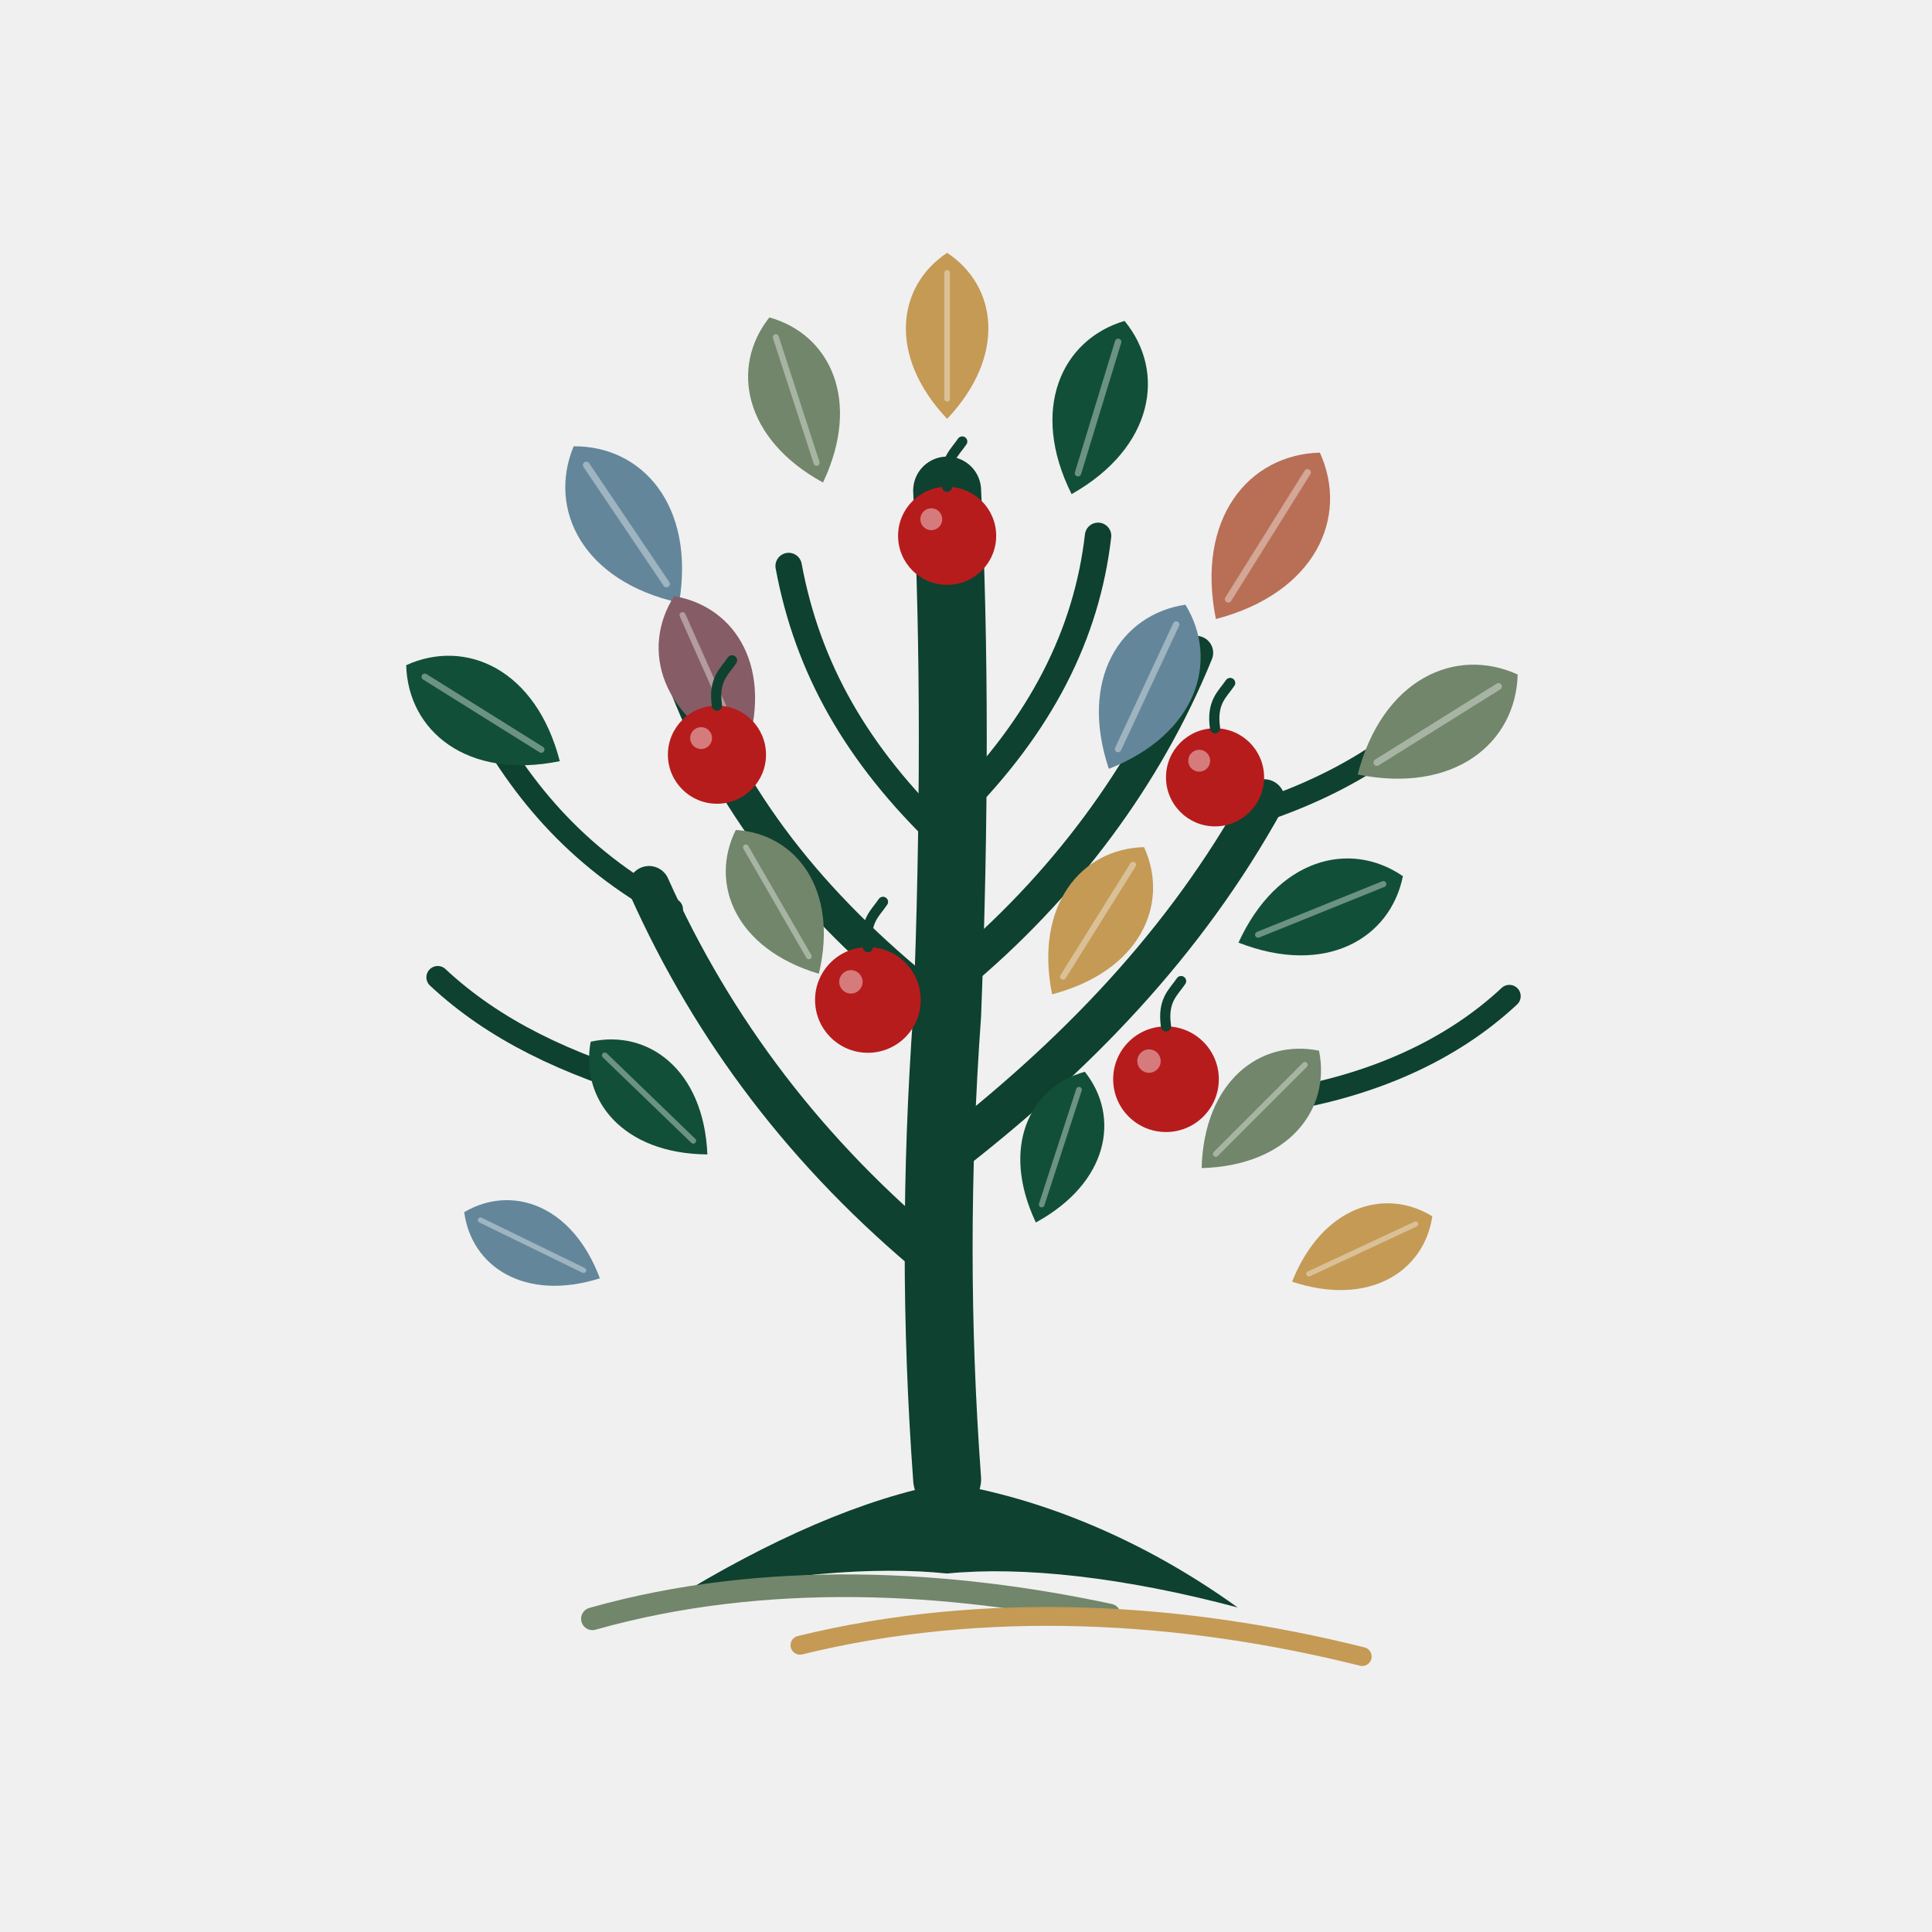
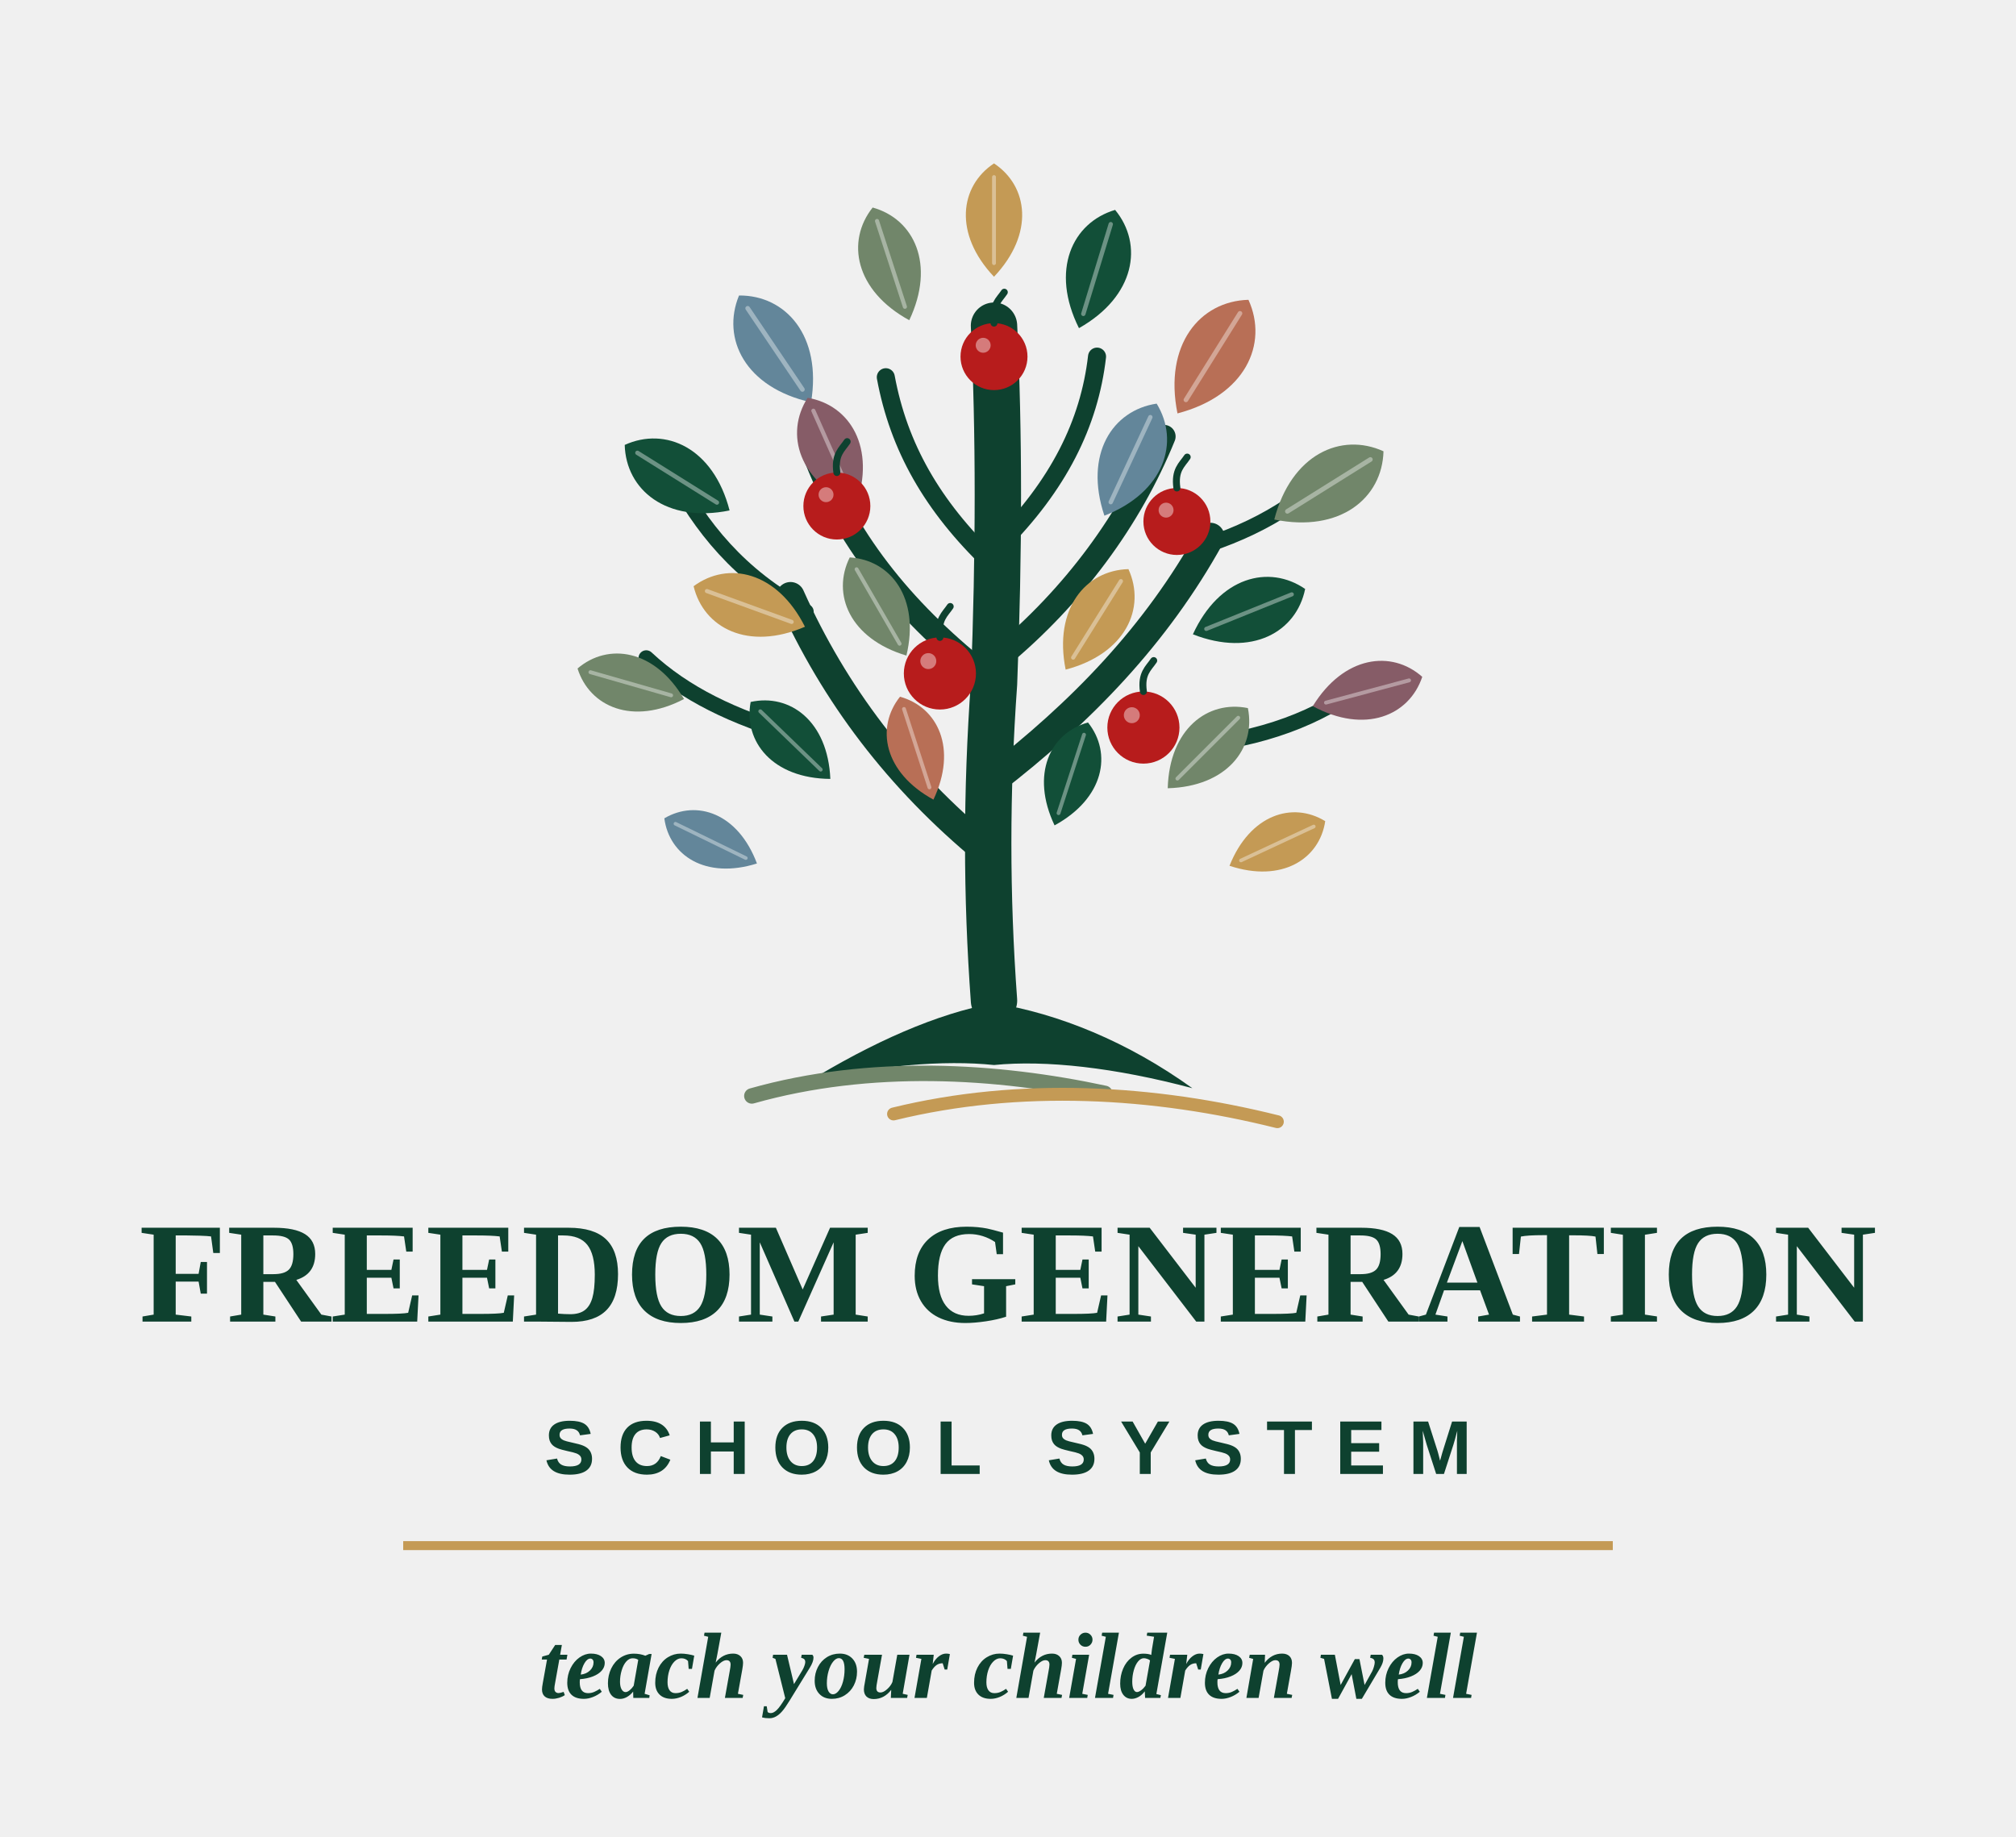
- <svg xmlns="http://www.w3.org/2000/svg" width="512" height="512" viewBox="0 0 512 512">
+ <svg xmlns="http://www.w3.org/2000/svg" width="900" height="820" viewBox="0 0 900 820">
  <defs />
-   <g transform="translate(46 34) scale(1.0)">
+   <g transform="translate(208 35) scale(1.15)">
    <g fill="none" stroke="#0E412F" stroke-linecap="round" stroke-linejoin="round">
      <path d="M 205 358 C 202 317, 202 277, 205 235 C 207 184, 207 137, 205 96" stroke-width="18" />
      <path d="M 202 300 C 168 272, 143 239, 126 201" stroke-width="11" />
      <path d="M 204 273 C 239 246, 268 216, 289 178" stroke-width="11" />
      <path d="M 203 233 C 171 208, 149 181, 136 148" stroke-width="9" />
      <path d="M 207 225 C 236 201, 258 171, 271 139" stroke-width="9" />
      <path d="M 204 188 C 181 166, 168 143, 163 116" stroke-width="7" />
      <path d="M 207 181 C 230 158, 242 134, 245 108" stroke-width="7" />
      <path d="M 132 207 C 106 193, 91 174, 80 153" stroke-width="6" />
      <path d="M 288 181 C 312 173, 329 161, 342 146" stroke-width="6" />
      <path d="M 128 255 C 104 248, 85 239, 70 225" stroke-width="6" />
      <path d="M 291 258 C 318 254, 339 244, 354 230" stroke-width="6" />
    </g>
    <path d="M 205 359 C 183 363, 158 374, 132 390 C 159 383, 186 381, 205 383 C 225 381, 252 384, 282 392 C 257 374, 230 363, 205 359 Z" fill="#0E412F" />
    <path d="M 111 395 C 157 382, 206 385, 248 394" fill="none" stroke="#71866A" stroke-width="6" stroke-linecap="round" />
    <path d="M 166 402 C 215 390, 267 393, 315 405" fill="none" stroke="#C49A55" stroke-width="5" stroke-linecap="round" />
    <g transform="rotate(0.0 205.0 55.0)">
      <path d="M 205.0,33.0 C 218.3,41.8 220.8,60.3 205.0,77.0 C 189.2,60.3 191.7,41.8 205.0,33.0 Z" fill="#C49A55" />
      <path d="M 205.0,71.7 C 205.0,58.5 205.0,47.1 205.0,38.3" fill="none" stroke="#FFFFFF" stroke-opacity="0.38" stroke-width="1.5" stroke-linecap="round" />
    </g>
    <g transform="rotate(-18.0 165.0 72.0)">
      <path d="M 165.0,49.0 C 178.9,58.2 181.5,77.5 165.0,95.0 C 148.5,77.5 151.1,58.2 165.0,49.0 Z" fill="#71866A" />
      <path d="M 165.0,89.5 C 165.0,75.7 165.0,63.7 165.0,54.5" fill="none" stroke="#FFFFFF" stroke-opacity="0.38" stroke-width="1.6" stroke-linecap="round" />
    </g>
    <g transform="rotate(17.0 245.0 74.0)">
      <path d="M 245.0,50.0 C 259.5,59.6 262.3,79.8 245.0,98.0 C 227.7,79.8 230.5,59.6 245.0,50.0 Z" fill="#124F38" />
      <path d="M 245.0,92.2 C 245.0,77.8 245.0,65.4 245.0,55.8" fill="none" stroke="#FFFFFF" stroke-opacity="0.38" stroke-width="1.7" stroke-linecap="round" />
    </g>
    <g transform="rotate(-34.0 120.0 105.0)">
      <path d="M 120.0,80.0 C 135.1,90.0 138.0,111.0 120.0,130.0 C 102.0,111.0 104.9,90.0 120.0,80.0 Z" fill="#63869A" />
      <path d="M 120.0,124.0 C 120.0,109.0 120.0,96.0 120.0,86.0" fill="none" stroke="#FFFFFF" stroke-opacity="0.38" stroke-width="1.8" stroke-linecap="round" />
    </g>
    <g transform="rotate(32.0 290.0 108.0)">
      <path d="M 290.0,82.0 C 305.7,92.4 308.7,114.2 290.0,134.0 C 271.3,114.2 274.3,92.4 290.0,82.0 Z" fill="#B86F56" />
      <path d="M 290.0,127.8 C 290.0,112.2 290.0,98.6 290.0,88.2" fill="none" stroke="#FFFFFF" stroke-opacity="0.38" stroke-width="1.8" stroke-linecap="round" />
    </g>
    <g transform="rotate(-58.0 82.0 155.0)">
      <path d="M 82.0,131.0 C 96.5,140.6 99.3,160.8 82.0,179.0 C 64.7,160.8 67.5,140.6 82.0,131.0 Z" fill="#124F38" />
      <path d="M 82.0,173.2 C 82.0,158.8 82.0,146.4 82.0,136.8" fill="none" stroke="#FFFFFF" stroke-opacity="0.38" stroke-width="1.7" stroke-linecap="round" />
    </g>
    <g transform="rotate(58.0 335.0 158.0)">
      <path d="M 335.0,133.0 C 350.1,143.0 353.0,164.0 335.0,183.0 C 317.0,164.0 319.9,143.0 335.0,133.0 Z" fill="#71866A" />
      <path d="M 335.0,177.0 C 335.0,162.0 335.0,149.0 335.0,139.0" fill="none" stroke="#FFFFFF" stroke-opacity="0.38" stroke-width="1.8" stroke-linecap="round" />
    </g>
    <g transform="rotate(-24.0 142.0 145.0)">
      <path d="M 142.0,122.0 C 155.9,131.2 158.5,150.5 142.0,168.0 C 125.5,150.5 128.1,131.2 142.0,122.0 Z" fill="#865C67" />
      <path d="M 142.0,162.5 C 142.0,148.7 142.0,136.7 142.0,127.5" fill="none" stroke="#FFFFFF" stroke-opacity="0.38" stroke-width="1.6" stroke-linecap="round" />
    </g>
    <g transform="rotate(25.0 258.0 148.0)">
      <path d="M 258.0,124.0 C 272.5,133.6 275.3,153.8 258.0,172.0 C 240.7,153.8 243.5,133.6 258.0,124.0 Z" fill="#63869A" />
      <path d="M 258.0,166.2 C 258.0,151.8 258.0,139.4 258.0,129.8" fill="none" stroke="#FFFFFF" stroke-opacity="0.38" stroke-width="1.7" stroke-linecap="round" />
    </g>
+     <g transform="rotate(-70.0 110.0 205.0)">
+       <path d="M 110.0,182.0 C 123.9,191.2 126.5,210.5 110.0,228.0 C 93.5,210.5 96.1,191.2 110.0,182.0 Z" fill="#C49A55" />
+       <path d="M 110.0,222.5 C 110.0,208.7 110.0,196.7 110.0,187.5" fill="none" stroke="#FFFFFF" stroke-opacity="0.38" stroke-width="1.6" stroke-linecap="round" />
+     </g>
    <g transform="rotate(68.0 304.0 207.0)">
      <path d="M 304.0,183.5 C 318.2,192.9 320.9,212.6 304.0,230.5 C 287.1,212.6 289.8,192.9 304.0,183.5 Z" fill="#124F38" />
      <path d="M 304.0,224.9 C 304.0,210.8 304.0,198.5 304.0,189.1" fill="none" stroke="#FFFFFF" stroke-opacity="0.38" stroke-width="1.6" stroke-linecap="round" />
    </g>
    <g transform="rotate(-30.0 160.0 205.0)">
      <path d="M 160.0,183.0 C 173.3,191.8 175.8,210.3 160.0,227.0 C 144.2,210.3 146.7,191.8 160.0,183.0 Z" fill="#71866A" />
      <path d="M 160.0,221.7 C 160.0,208.5 160.0,197.1 160.0,188.3" fill="none" stroke="#FFFFFF" stroke-opacity="0.38" stroke-width="1.5" stroke-linecap="round" />
    </g>
    <g transform="rotate(32.0 245.0 210.0)">
      <path d="M 245.0,187.0 C 258.9,196.2 261.5,215.5 245.0,233.0 C 228.5,215.5 231.1,196.2 245.0,187.0 Z" fill="#C49A55" />
      <path d="M 245.0,227.5 C 245.0,213.7 245.0,201.7 245.0,192.5" fill="none" stroke="#FFFFFF" stroke-opacity="0.38" stroke-width="1.6" stroke-linecap="round" />
    </g>
+     <g transform="rotate(-74.0 64.0 235.0)">
+       <path d="M 64.0,213.5 C 77.0,222.1 79.5,240.2 64.0,256.5 C 48.5,240.2 51.0,222.1 64.0,213.5 Z" fill="#71866A" />
+       <path d="M 64.0,251.3 C 64.0,238.4 64.0,227.3 64.0,218.7" fill="none" stroke="#FFFFFF" stroke-opacity="0.38" stroke-width="1.5" stroke-linecap="round" />
+     </g>
+     <g transform="rotate(75.0 350.0 238.0)">
+       <path d="M 350.0,216.0 C 363.3,224.8 365.8,243.3 350.0,260.0 C 334.2,243.3 336.7,224.8 350.0,216.0 Z" fill="#865C67" />
+       <path d="M 350.0,254.7 C 350.0,241.5 350.0,230.1 350.0,221.3" fill="none" stroke="#FFFFFF" stroke-opacity="0.38" stroke-width="1.5" stroke-linecap="round" />
+     </g>
    <g transform="rotate(-46.0 126.0 257.0)">
      <path d="M 126.0,235.5 C 139.0,244.1 141.5,262.2 126.0,278.5 C 110.5,262.2 113.0,244.1 126.0,235.5 Z" fill="#124F38" />
      <path d="M 126.0,273.3 C 126.0,260.4 126.0,249.3 126.0,240.7" fill="none" stroke="#FFFFFF" stroke-opacity="0.38" stroke-width="1.5" stroke-linecap="round" />
    </g>
    <g transform="rotate(45.0 288.0 260.0)">
      <path d="M 288.0,238.0 C 301.3,246.8 303.8,265.3 288.0,282.0 C 272.2,265.3 274.7,246.8 288.0,238.0 Z" fill="#71866A" />
      <path d="M 288.0,276.7 C 288.0,263.5 288.0,252.1 288.0,243.3" fill="none" stroke="#FFFFFF" stroke-opacity="0.38" stroke-width="1.5" stroke-linecap="round" />
+     </g>
+     <g transform="rotate(-18.0 175.0 260.0)">
+       <path d="M 175.0,239.0 C 187.7,247.4 190.1,265.0 175.0,281.0 C 159.9,265.0 162.3,247.4 175.0,239.0 Z" fill="#B86F56" />
+       <path d="M 175.0,276.0 C 175.0,263.4 175.0,252.4 175.0,244.0" fill="none" stroke="#FFFFFF" stroke-opacity="0.38" stroke-width="1.5" stroke-linecap="round" />
    </g>
    <g transform="rotate(18.0 235.0 270.0)">
      <path d="M 235.0,249.0 C 247.7,257.4 250.1,275.0 235.0,291.0 C 219.9,275.0 222.3,257.4 235.0,249.0 Z" fill="#124F38" />
      <path d="M 235.0,286.0 C 235.0,273.4 235.0,262.4 235.0,254.0" fill="none" stroke="#FFFFFF" stroke-opacity="0.38" stroke-width="1.5" stroke-linecap="round" />
    </g>
    <g transform="rotate(-64.0 95.0 296.0)">
      <path d="M 95.0,276.0 C 107.1,284.0 109.4,300.8 95.0,316.0 C 80.6,300.8 82.9,284.0 95.0,276.0 Z" fill="#63869A" />
      <path d="M 95.0,311.2 C 95.0,299.2 95.0,288.8 95.0,280.8" fill="none" stroke="#FFFFFF" stroke-opacity="0.38" stroke-width="1.4" stroke-linecap="round" />
    </g>
    <g transform="rotate(65.0 315.0 297.0)">
      <path d="M 315.0,276.5 C 327.4,284.7 329.7,301.9 315.0,317.5 C 300.3,301.9 302.6,284.7 315.0,276.5 Z" fill="#C49A55" />
      <path d="M 315.0,312.6 C 315.0,300.3 315.0,289.6 315.0,281.4" fill="none" stroke="#FFFFFF" stroke-opacity="0.38" stroke-width="1.4" stroke-linecap="round" />
    </g>
    <g>
      <circle cx="205" cy="108" r="13" fill="#B71C1C" />
      <circle cx="200.8" cy="103.6" r="2.9" fill="#FFFFFF" opacity="0.42" />
      <path d="M 205,95.0 C 204,88.0 207,86.0 209,83.0" fill="none" stroke="#0E412F" stroke-width="2.7" stroke-linecap="round" />
    </g>
    <g>
      <circle cx="144" cy="166" r="13" fill="#B71C1C" />
      <circle cx="139.8" cy="161.6" r="2.9" fill="#FFFFFF" opacity="0.42" />
      <path d="M 144,153.0 C 143,146.0 146,144.0 148,141.0" fill="none" stroke="#0E412F" stroke-width="2.7" stroke-linecap="round" />
    </g>
    <g>
      <circle cx="276" cy="172" r="13" fill="#B71C1C" />
      <circle cx="271.8" cy="167.6" r="2.9" fill="#FFFFFF" opacity="0.42" />
      <path d="M 276,159.0 C 275,152.0 278,150.0 280,147.0" fill="none" stroke="#0E412F" stroke-width="2.7" stroke-linecap="round" />
    </g>
    <g>
      <circle cx="184" cy="231" r="14" fill="#B71C1C" />
      <circle cx="179.5" cy="226.2" r="3.1" fill="#FFFFFF" opacity="0.42" />
      <path d="M 184,217.0 C 183,210.0 186,208.0 188,205.0" fill="none" stroke="#0E412F" stroke-width="2.7" stroke-linecap="round" />
    </g>
    <g>
      <circle cx="263" cy="252" r="14" fill="#B71C1C" />
      <circle cx="258.5" cy="247.2" r="3.1" fill="#FFFFFF" opacity="0.42" />
      <path d="M 263,238.0 C 262,231.0 265,229.0 267,226.0" fill="none" stroke="#0E412F" stroke-width="2.7" stroke-linecap="round" />
    </g>
  </g>
+   <text x="450" y="590" text-anchor="middle" fill="#0E412F" font-family="Georgia, 'Times New Roman', serif" font-size="64" font-weight="700">FREEDOM GENERATION</text>
+   <text x="450" y="658" text-anchor="middle" fill="#0E412F" font-family="Arial, Helvetica, sans-serif" font-size="34" font-weight="700" letter-spacing="10">SCHOOL SYSTEM</text>
+   <path d="M 180 690 H 720" stroke="#C49A55" stroke-width="4" />
+   <text x="450" y="758" text-anchor="middle" fill="#0E412F" font-family="Georgia, 'Times New Roman', serif" font-size="42" font-weight="700" font-style="italic">teach your children well</text>
</svg>
